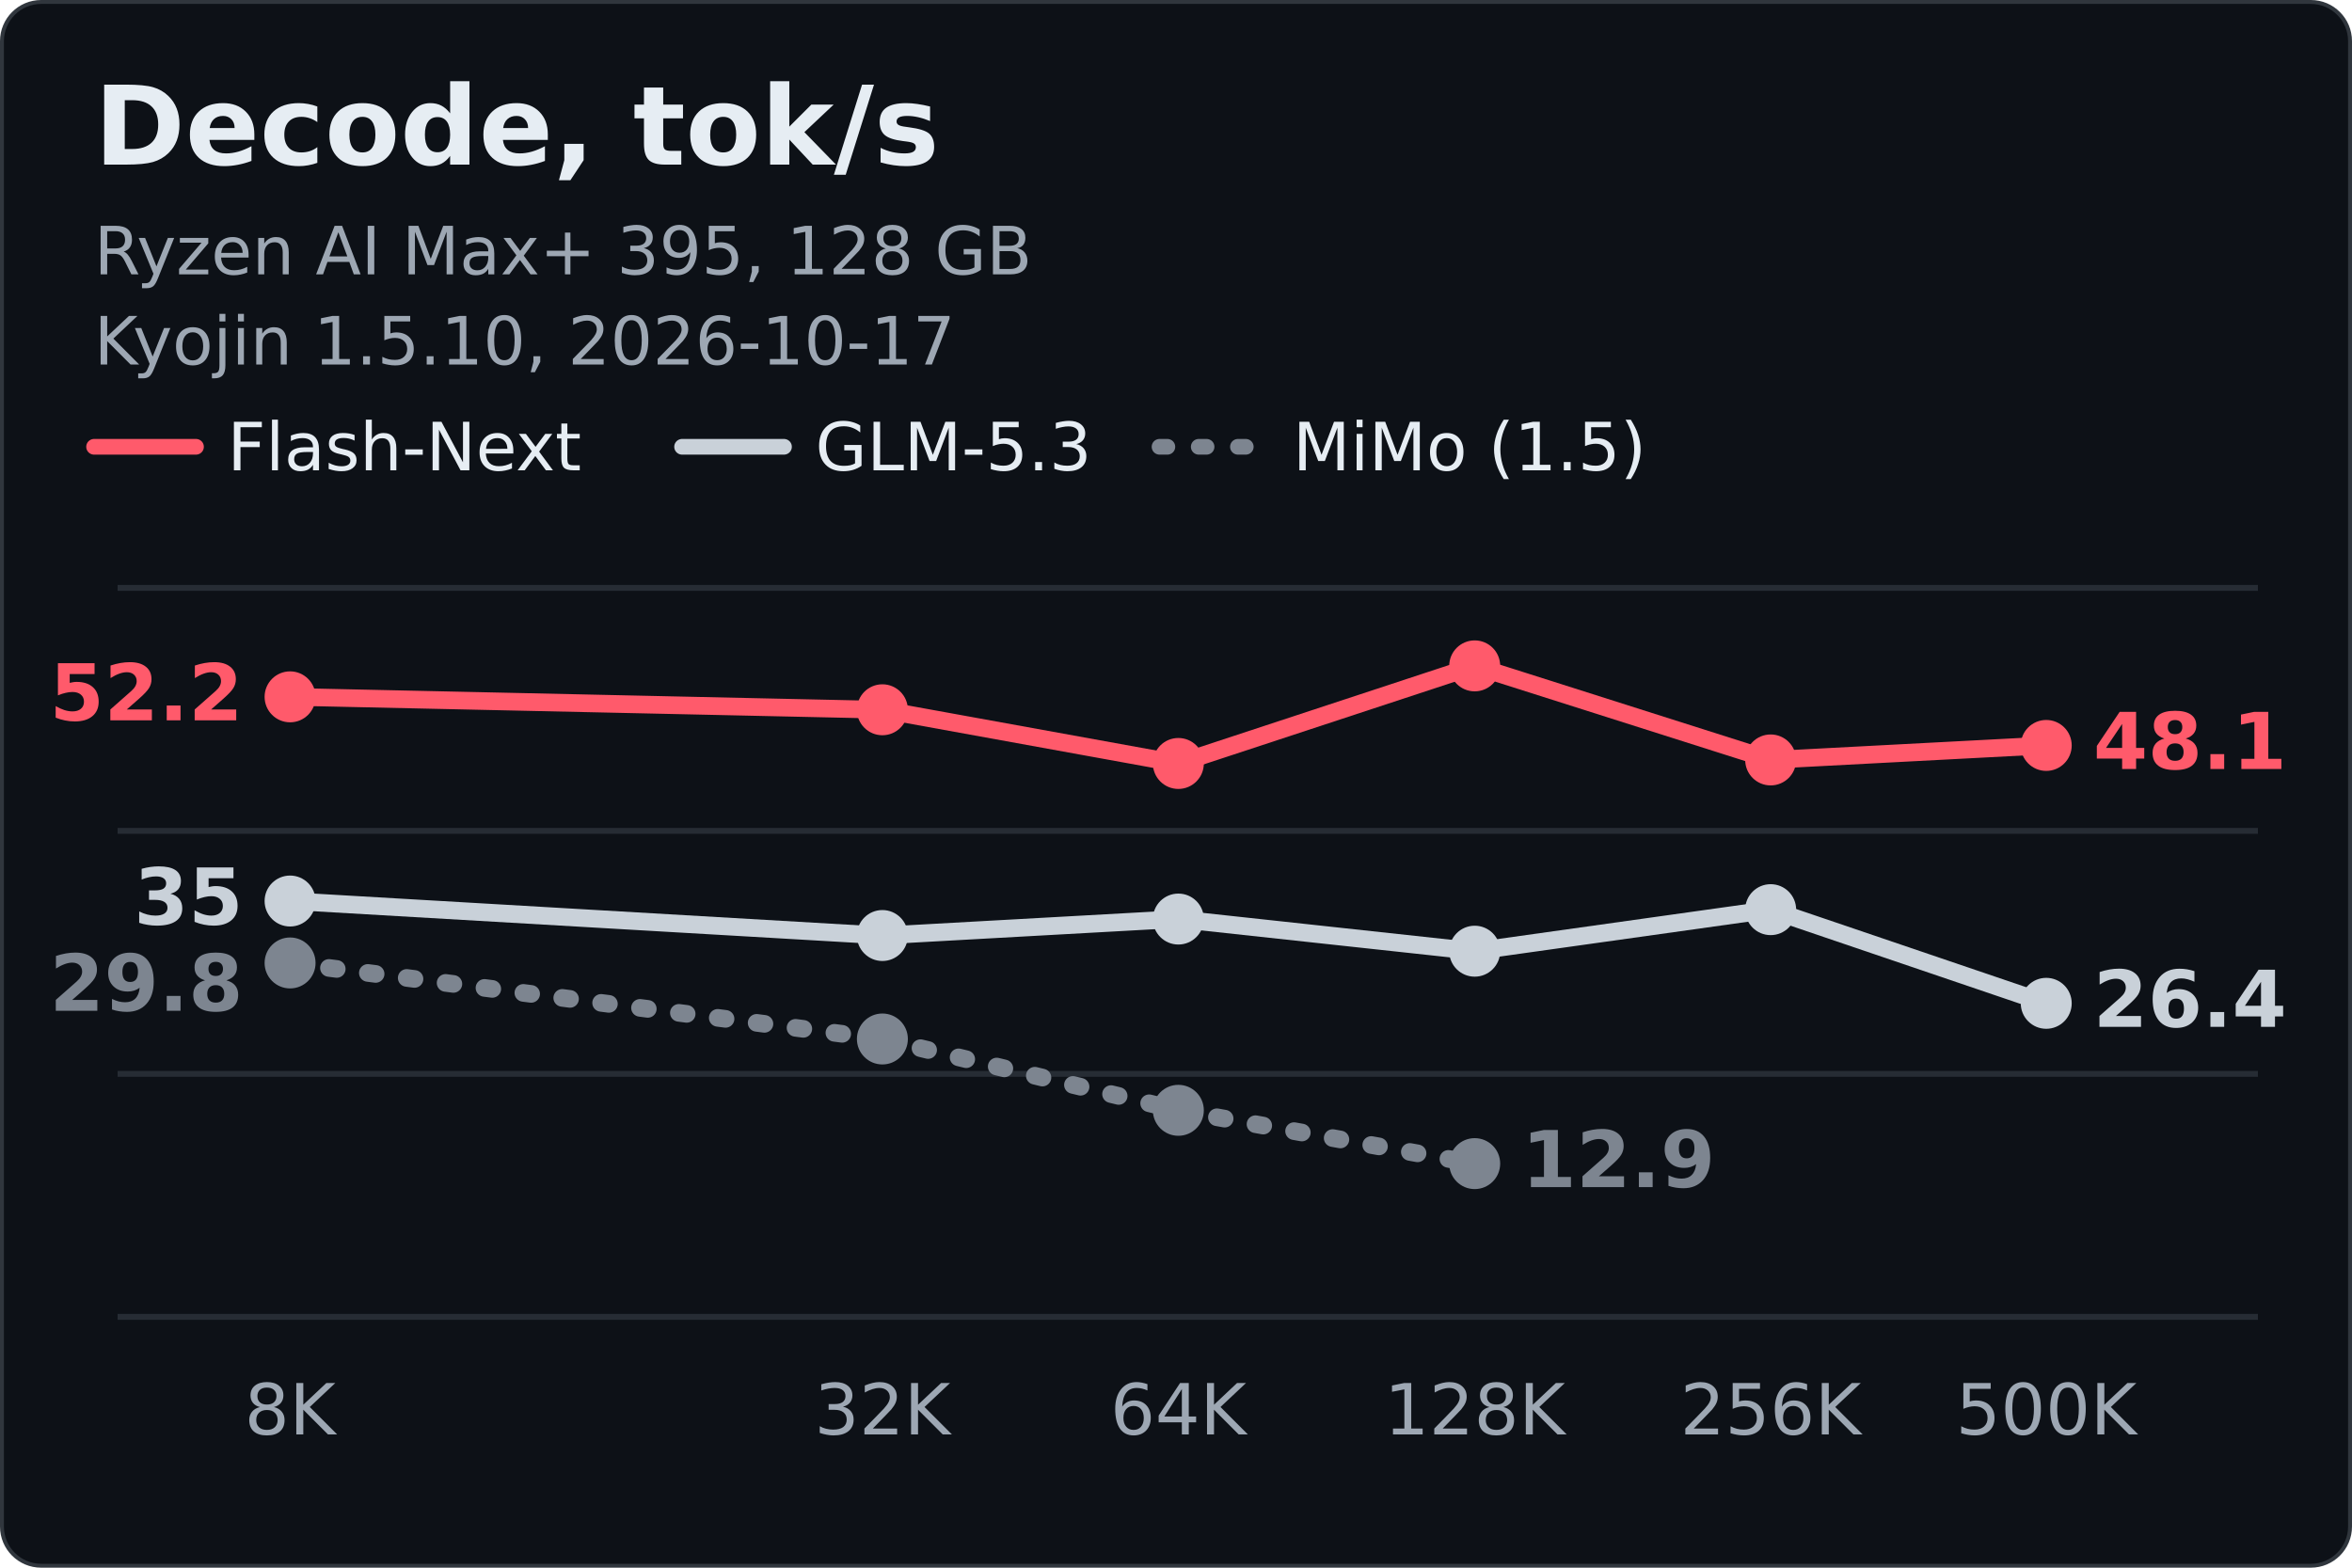
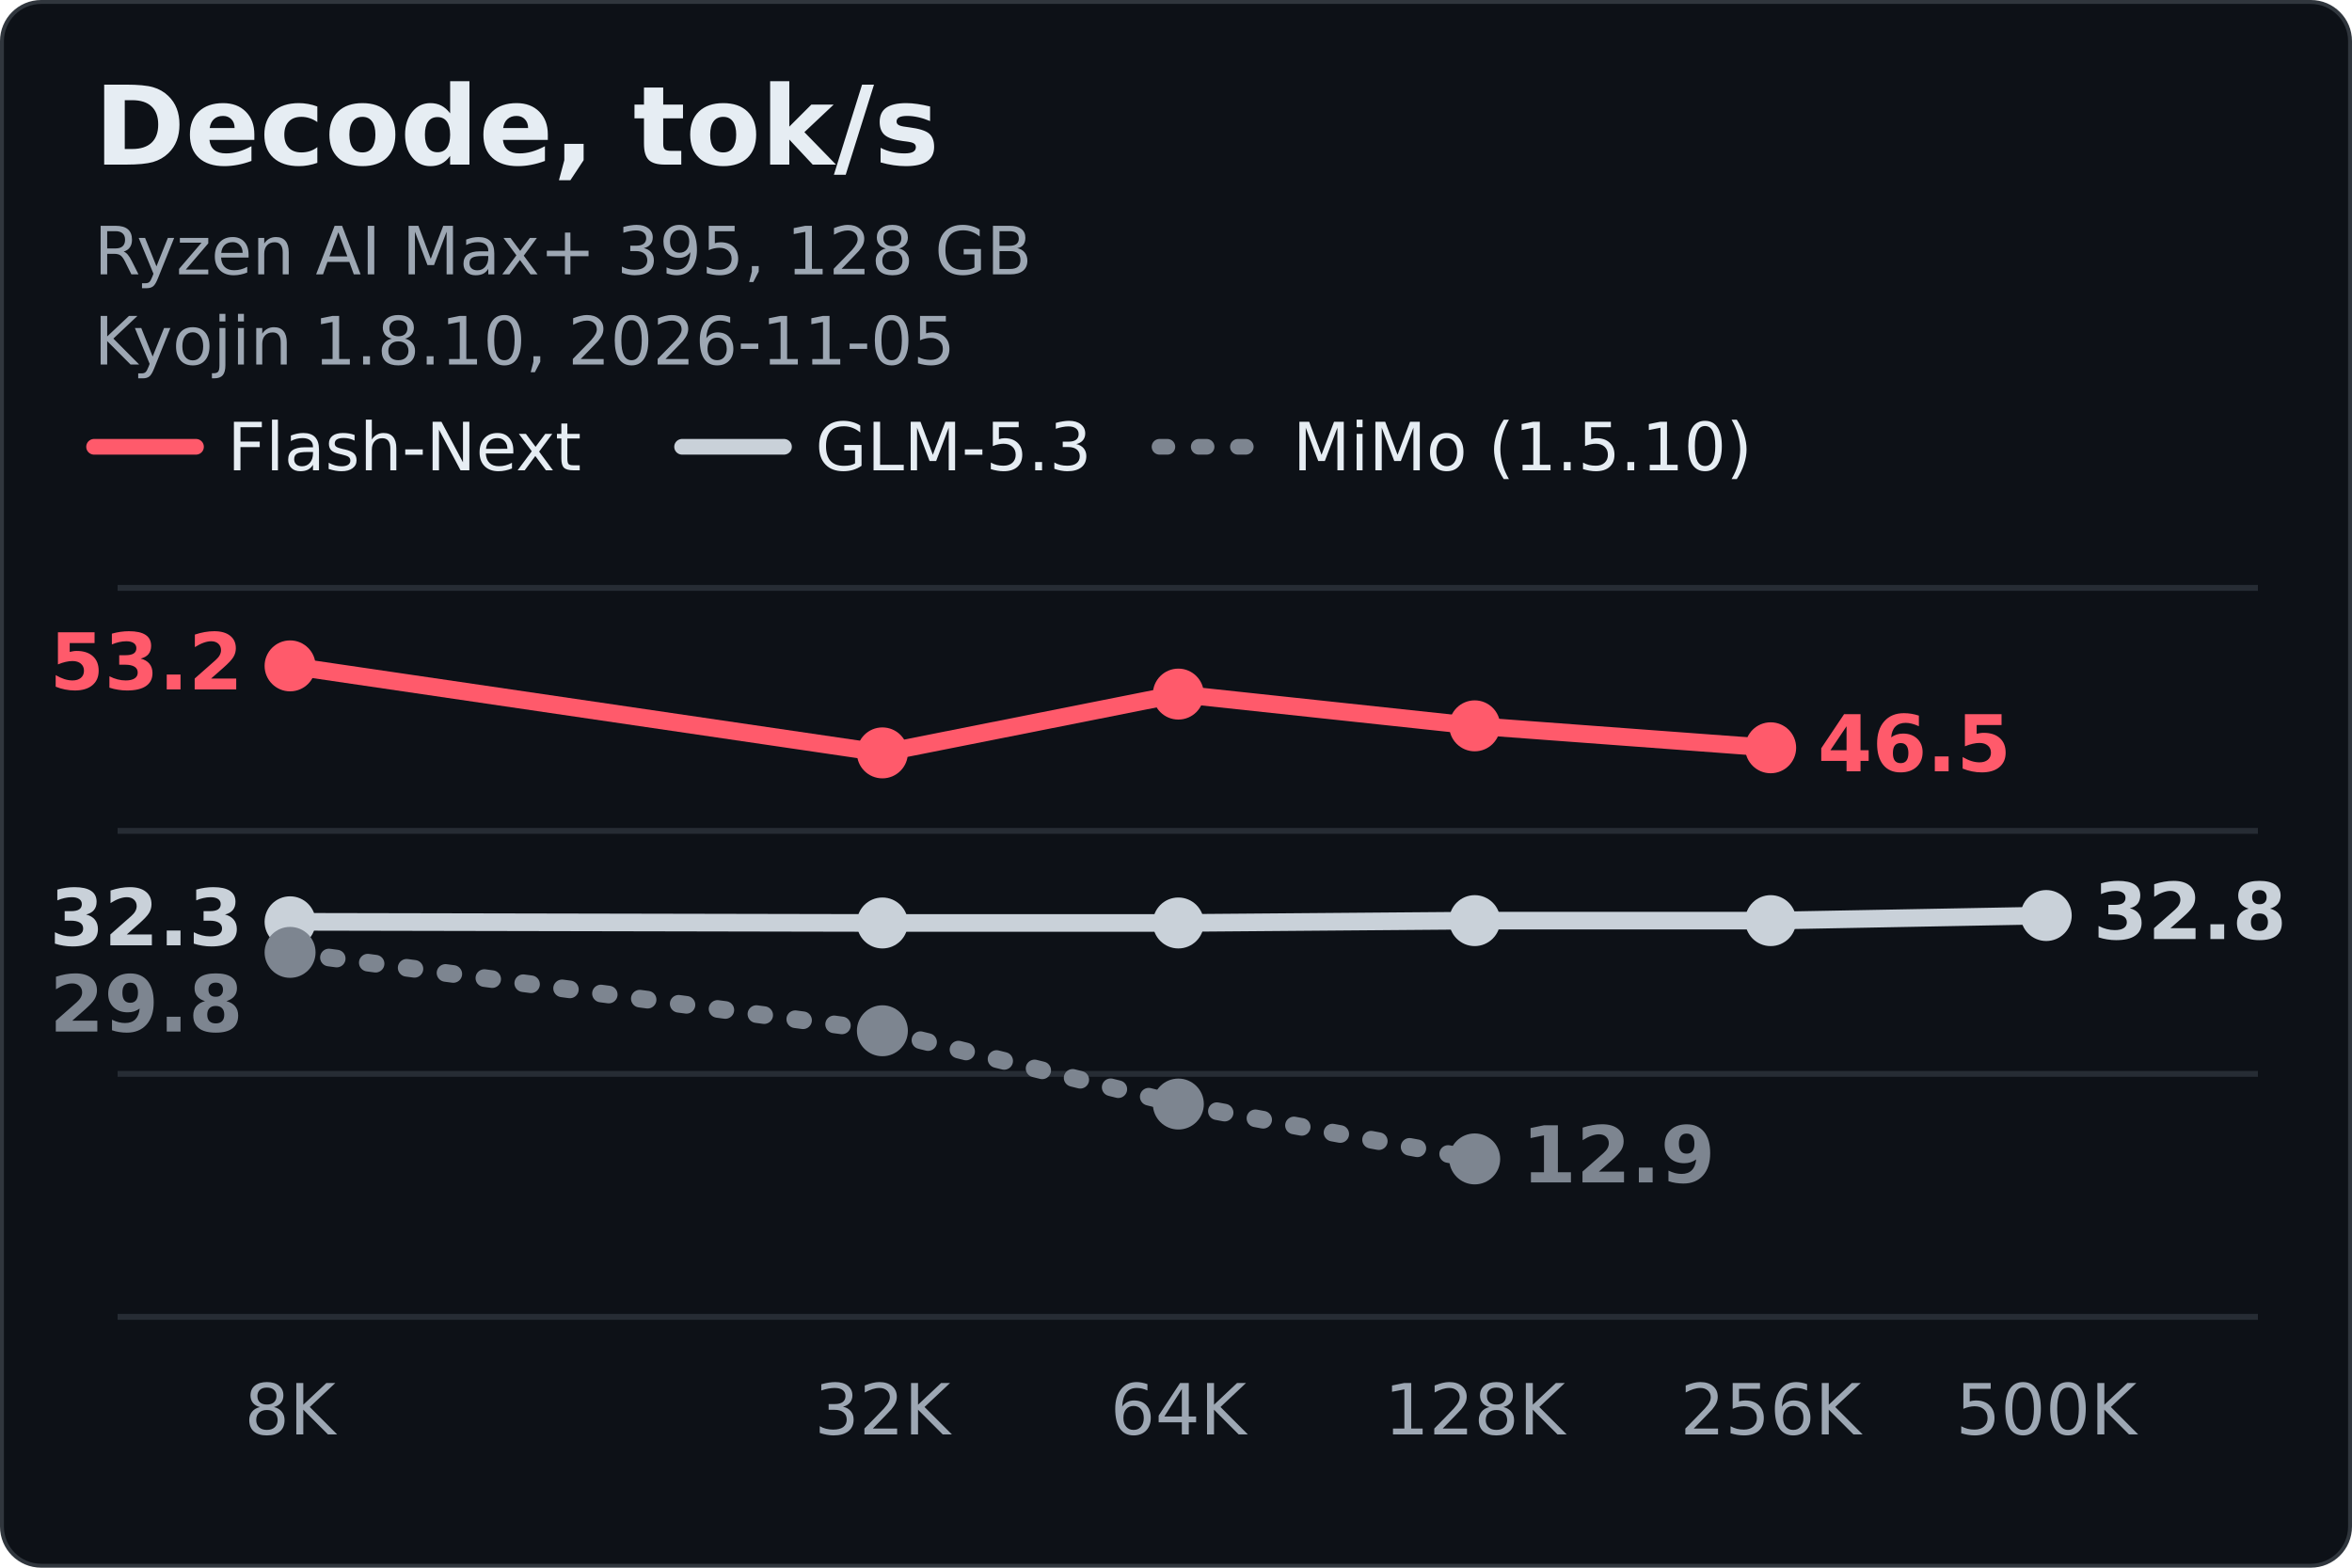
<svg xmlns="http://www.w3.org/2000/svg" width="600" height="400" viewBox="0 0 600 400" font-family="-apple-system,'Segoe UI','Ubuntu Sans','DejaVu Sans',Helvetica,Arial,sans-serif">
  <rect x="0.5" y="0.5" width="599" height="399" rx="10" fill="#0D1117" stroke="#30363D" />
  <text x="24.0" y="42.0" fill="#E6EDF3" font-size="28" text-anchor="start" font-weight="700">Decode, tok/s</text>
  <text x="24.0" y="70.0" fill="#9DA7B3" font-size="17" text-anchor="start" font-weight="400">Ryzen AI Max+ 395, 128 GB</text>
-   <text x="24.0" y="93.0" fill="#9DA7B3" font-size="17" text-anchor="start" font-weight="400">Kyojin 1.5.10, 2026-10-17</text>
+   <text x="24.0" y="93.0" fill="#9DA7B3" font-size="17" text-anchor="start" font-weight="400">Kyojin 1.8.10, 2026-11-05</text>
  <line x1="30" x2="576" y1="336.0" y2="336.0" stroke="#262C34" stroke-width="1.5" />
  <line x1="30" x2="576" y1="274.0" y2="274.0" stroke="#262C34" stroke-width="1.5" />
  <line x1="30" x2="576" y1="212.0" y2="212.0" stroke="#262C34" stroke-width="1.5" />
  <line x1="30" x2="576" y1="150.0" y2="150.0" stroke="#262C34" stroke-width="1.5" />
  <text x="74.0" y="366.0" fill="#9DA7B3" font-size="18" text-anchor="middle" font-weight="400">8K</text>
  <text x="225.1" y="366.0" fill="#9DA7B3" font-size="18" text-anchor="middle" font-weight="400">32K</text>
  <text x="300.6" y="366.0" fill="#9DA7B3" font-size="18" text-anchor="middle" font-weight="400">64K</text>
  <text x="376.2" y="366.0" fill="#9DA7B3" font-size="18" text-anchor="middle" font-weight="400">128K</text>
  <text x="451.7" y="366.0" fill="#9DA7B3" font-size="18" text-anchor="middle" font-weight="400">256K</text>
  <text x="522.0" y="366.0" fill="#9DA7B3" font-size="18" text-anchor="middle" font-weight="400">500K</text>
  <line x1="24" x2="50" y1="114" y2="114" stroke="#FF5A6B" stroke-width="4" stroke-linecap="round" />
  <text x="58.0" y="120.0" fill="#E6EDF3" font-size="17" text-anchor="start" font-weight="400">Flash-Next</text>
  <line x1="174.0" x2="200.0" y1="114" y2="114" stroke="#C9D1D9" stroke-width="4" stroke-linecap="round" />
  <text x="208.0" y="120.0" fill="#E6EDF3" font-size="17" text-anchor="start" font-weight="400">GLM-5.3</text>
  <line x1="295.8" x2="321.8" y1="114" y2="114" stroke="#7D8590" stroke-width="4" stroke-linecap="round" stroke-dasharray="2 8" />
-   <text x="329.8" y="120.0" fill="#E6EDF3" font-size="17" text-anchor="start" font-weight="400">MiMo (1.5)</text>
-   <line x1="74.0" y1="177.8" x2="225.1" y2="181.1" stroke="#FF5A6B" stroke-width="4.5" stroke-linecap="round" />
-   <line x1="225.1" y1="181.1" x2="300.6" y2="194.8" stroke="#FF5A6B" stroke-width="4.5" stroke-linecap="round" />
-   <line x1="300.6" y1="194.8" x2="376.2" y2="169.9" stroke="#FF5A6B" stroke-width="4.5" stroke-linecap="round" />
-   <line x1="376.2" y1="169.9" x2="451.7" y2="193.9" stroke="#FF5A6B" stroke-width="4.5" stroke-linecap="round" />
-   <line x1="451.7" y1="193.9" x2="522.0" y2="190.2" stroke="#FF5A6B" stroke-width="4.5" stroke-linecap="round" />
-   <circle cx="74.0" cy="177.8" r="6.5" fill="#FF5A6B" />
-   <circle cx="225.1" cy="181.1" r="6.5" fill="#FF5A6B" />
-   <circle cx="300.6" cy="194.8" r="6.5" fill="#FF5A6B" />
-   <circle cx="376.2" cy="169.9" r="6.5" fill="#FF5A6B" />
-   <circle cx="451.7" cy="193.9" r="6.5" fill="#FF5A6B" />
-   <circle cx="522.0" cy="190.2" r="6.5" fill="#FF5A6B" />
-   <line x1="74.0" y1="229.9" x2="225.1" y2="238.7" stroke="#C9D1D9" stroke-width="4.5" stroke-linecap="round" />
-   <line x1="225.1" y1="238.7" x2="300.6" y2="234.5" stroke="#C9D1D9" stroke-width="4.5" stroke-linecap="round" />
-   <line x1="300.6" y1="234.5" x2="376.2" y2="242.7" stroke="#C9D1D9" stroke-width="4.5" stroke-linecap="round" />
-   <line x1="376.2" y1="242.7" x2="451.7" y2="232.1" stroke="#C9D1D9" stroke-width="4.5" stroke-linecap="round" />
-   <line x1="451.7" y1="232.1" x2="522.0" y2="256.0" stroke="#C9D1D9" stroke-width="4.5" stroke-linecap="round" />
-   <circle cx="74.0" cy="229.9" r="6.5" fill="#C9D1D9" />
-   <circle cx="225.1" cy="238.7" r="6.5" fill="#C9D1D9" />
-   <circle cx="300.6" cy="234.5" r="6.5" fill="#C9D1D9" />
-   <circle cx="376.2" cy="242.7" r="6.5" fill="#C9D1D9" />
-   <circle cx="451.7" cy="232.1" r="6.5" fill="#C9D1D9" />
-   <circle cx="522.0" cy="256.0" r="6.5" fill="#C9D1D9" />
-   <line x1="74.0" y1="245.7" x2="225.1" y2="265.1" stroke="#7D8590" stroke-width="4.5" stroke-linecap="round" stroke-dasharray="2 8" />
-   <line x1="225.1" y1="265.1" x2="300.6" y2="283.3" stroke="#7D8590" stroke-width="4.5" stroke-linecap="round" stroke-dasharray="2 8" />
-   <line x1="300.6" y1="283.3" x2="376.2" y2="296.9" stroke="#7D8590" stroke-width="4.5" stroke-linecap="round" stroke-dasharray="2 8" />
-   <circle cx="74.0" cy="245.7" r="6.5" fill="#7D8590" />
-   <circle cx="225.1" cy="265.1" r="6.5" fill="#7D8590" />
-   <circle cx="300.6" cy="283.3" r="6.5" fill="#7D8590" />
-   <circle cx="376.2" cy="296.9" r="6.5" fill="#7D8590" />
-   <text x="62.0" y="183.8" fill="#FF5A6B" font-size="20" text-anchor="end" font-weight="700">52.2</text>
-   <text x="62.0" y="235.9" fill="#C9D1D9" font-size="20" text-anchor="end" font-weight="700">35</text>
-   <text x="62.0" y="257.9" fill="#7D8590" font-size="20" text-anchor="end" font-weight="700">29.8</text>
-   <text x="534.0" y="196.2" fill="#FF5A6B" font-size="20" text-anchor="start" font-weight="700">48.1</text>
-   <text x="534.0" y="262.0" fill="#C9D1D9" font-size="20" text-anchor="start" font-weight="700">26.4</text>
-   <text x="388.2" y="302.9" fill="#7D8590" font-size="20" text-anchor="start" font-weight="700">12.9</text>
+   <text x="329.8" y="120.0" fill="#E6EDF3" font-size="17" text-anchor="start" font-weight="400">MiMo (1.5.10)</text>
+   <line x1="74.0" y1="169.9" x2="225.1" y2="192.1" stroke="#FF5A6B" stroke-width="4.5" stroke-linecap="round" />
+   <line x1="225.1" y1="192.1" x2="300.6" y2="177.1" stroke="#FF5A6B" stroke-width="4.5" stroke-linecap="round" />
+   <line x1="300.6" y1="177.1" x2="376.2" y2="185.2" stroke="#FF5A6B" stroke-width="4.5" stroke-linecap="round" />
+   <line x1="376.2" y1="185.2" x2="451.7" y2="190.8" stroke="#FF5A6B" stroke-width="4.5" stroke-linecap="round" />
+   <circle cx="74.0" cy="169.9" r="6.5" fill="#FF5A6B" />
+   <circle cx="225.1" cy="192.1" r="6.5" fill="#FF5A6B" />
+   <circle cx="300.6" cy="177.1" r="6.5" fill="#FF5A6B" />
+   <circle cx="376.2" cy="185.2" r="6.5" fill="#FF5A6B" />
+   <circle cx="451.7" cy="190.8" r="6.5" fill="#FF5A6B" />
+   <line x1="74.0" y1="235.2" x2="225.1" y2="235.5" stroke="#C9D1D9" stroke-width="4.5" stroke-linecap="round" />
+   <line x1="225.1" y1="235.5" x2="300.6" y2="235.5" stroke="#C9D1D9" stroke-width="4.5" stroke-linecap="round" />
+   <line x1="300.6" y1="235.5" x2="376.2" y2="234.9" stroke="#C9D1D9" stroke-width="4.5" stroke-linecap="round" />
+   <line x1="376.2" y1="234.9" x2="451.7" y2="234.9" stroke="#C9D1D9" stroke-width="4.5" stroke-linecap="round" />
+   <line x1="451.7" y1="234.9" x2="522.0" y2="233.6" stroke="#C9D1D9" stroke-width="4.5" stroke-linecap="round" />
+   <circle cx="74.0" cy="235.2" r="6.5" fill="#C9D1D9" />
+   <circle cx="225.1" cy="235.5" r="6.5" fill="#C9D1D9" />
+   <circle cx="300.6" cy="235.5" r="6.5" fill="#C9D1D9" />
+   <circle cx="376.2" cy="234.9" r="6.5" fill="#C9D1D9" />
+   <circle cx="451.7" cy="234.9" r="6.5" fill="#C9D1D9" />
+   <circle cx="522.0" cy="233.6" r="6.5" fill="#C9D1D9" />
+   <line x1="74.0" y1="243.0" x2="225.1" y2="263.0" stroke="#7D8590" stroke-width="4.5" stroke-linecap="round" stroke-dasharray="2 8" />
+   <line x1="225.1" y1="263.0" x2="300.6" y2="281.7" stroke="#7D8590" stroke-width="4.5" stroke-linecap="round" stroke-dasharray="2 8" />
+   <line x1="300.6" y1="281.7" x2="376.2" y2="295.7" stroke="#7D8590" stroke-width="4.5" stroke-linecap="round" stroke-dasharray="2 8" />
+   <circle cx="74.0" cy="243.0" r="6.5" fill="#7D8590" />
+   <circle cx="225.1" cy="263.0" r="6.5" fill="#7D8590" />
+   <circle cx="300.6" cy="281.7" r="6.5" fill="#7D8590" />
+   <circle cx="376.2" cy="295.7" r="6.5" fill="#7D8590" />
+   <text x="62.0" y="175.9" fill="#FF5A6B" font-size="20" text-anchor="end" font-weight="700">53.2</text>
+   <text x="62.0" y="241.2" fill="#C9D1D9" font-size="20" text-anchor="end" font-weight="700">32.3</text>
+   <text x="62.0" y="263.2" fill="#7D8590" font-size="20" text-anchor="end" font-weight="700">29.8</text>
+   <text x="463.7" y="196.8" fill="#FF5A6B" font-size="20" text-anchor="start" font-weight="700">46.5</text>
+   <text x="534.0" y="239.6" fill="#C9D1D9" font-size="20" text-anchor="start" font-weight="700">32.8</text>
+   <text x="388.2" y="301.7" fill="#7D8590" font-size="20" text-anchor="start" font-weight="700">12.9</text>
</svg>
